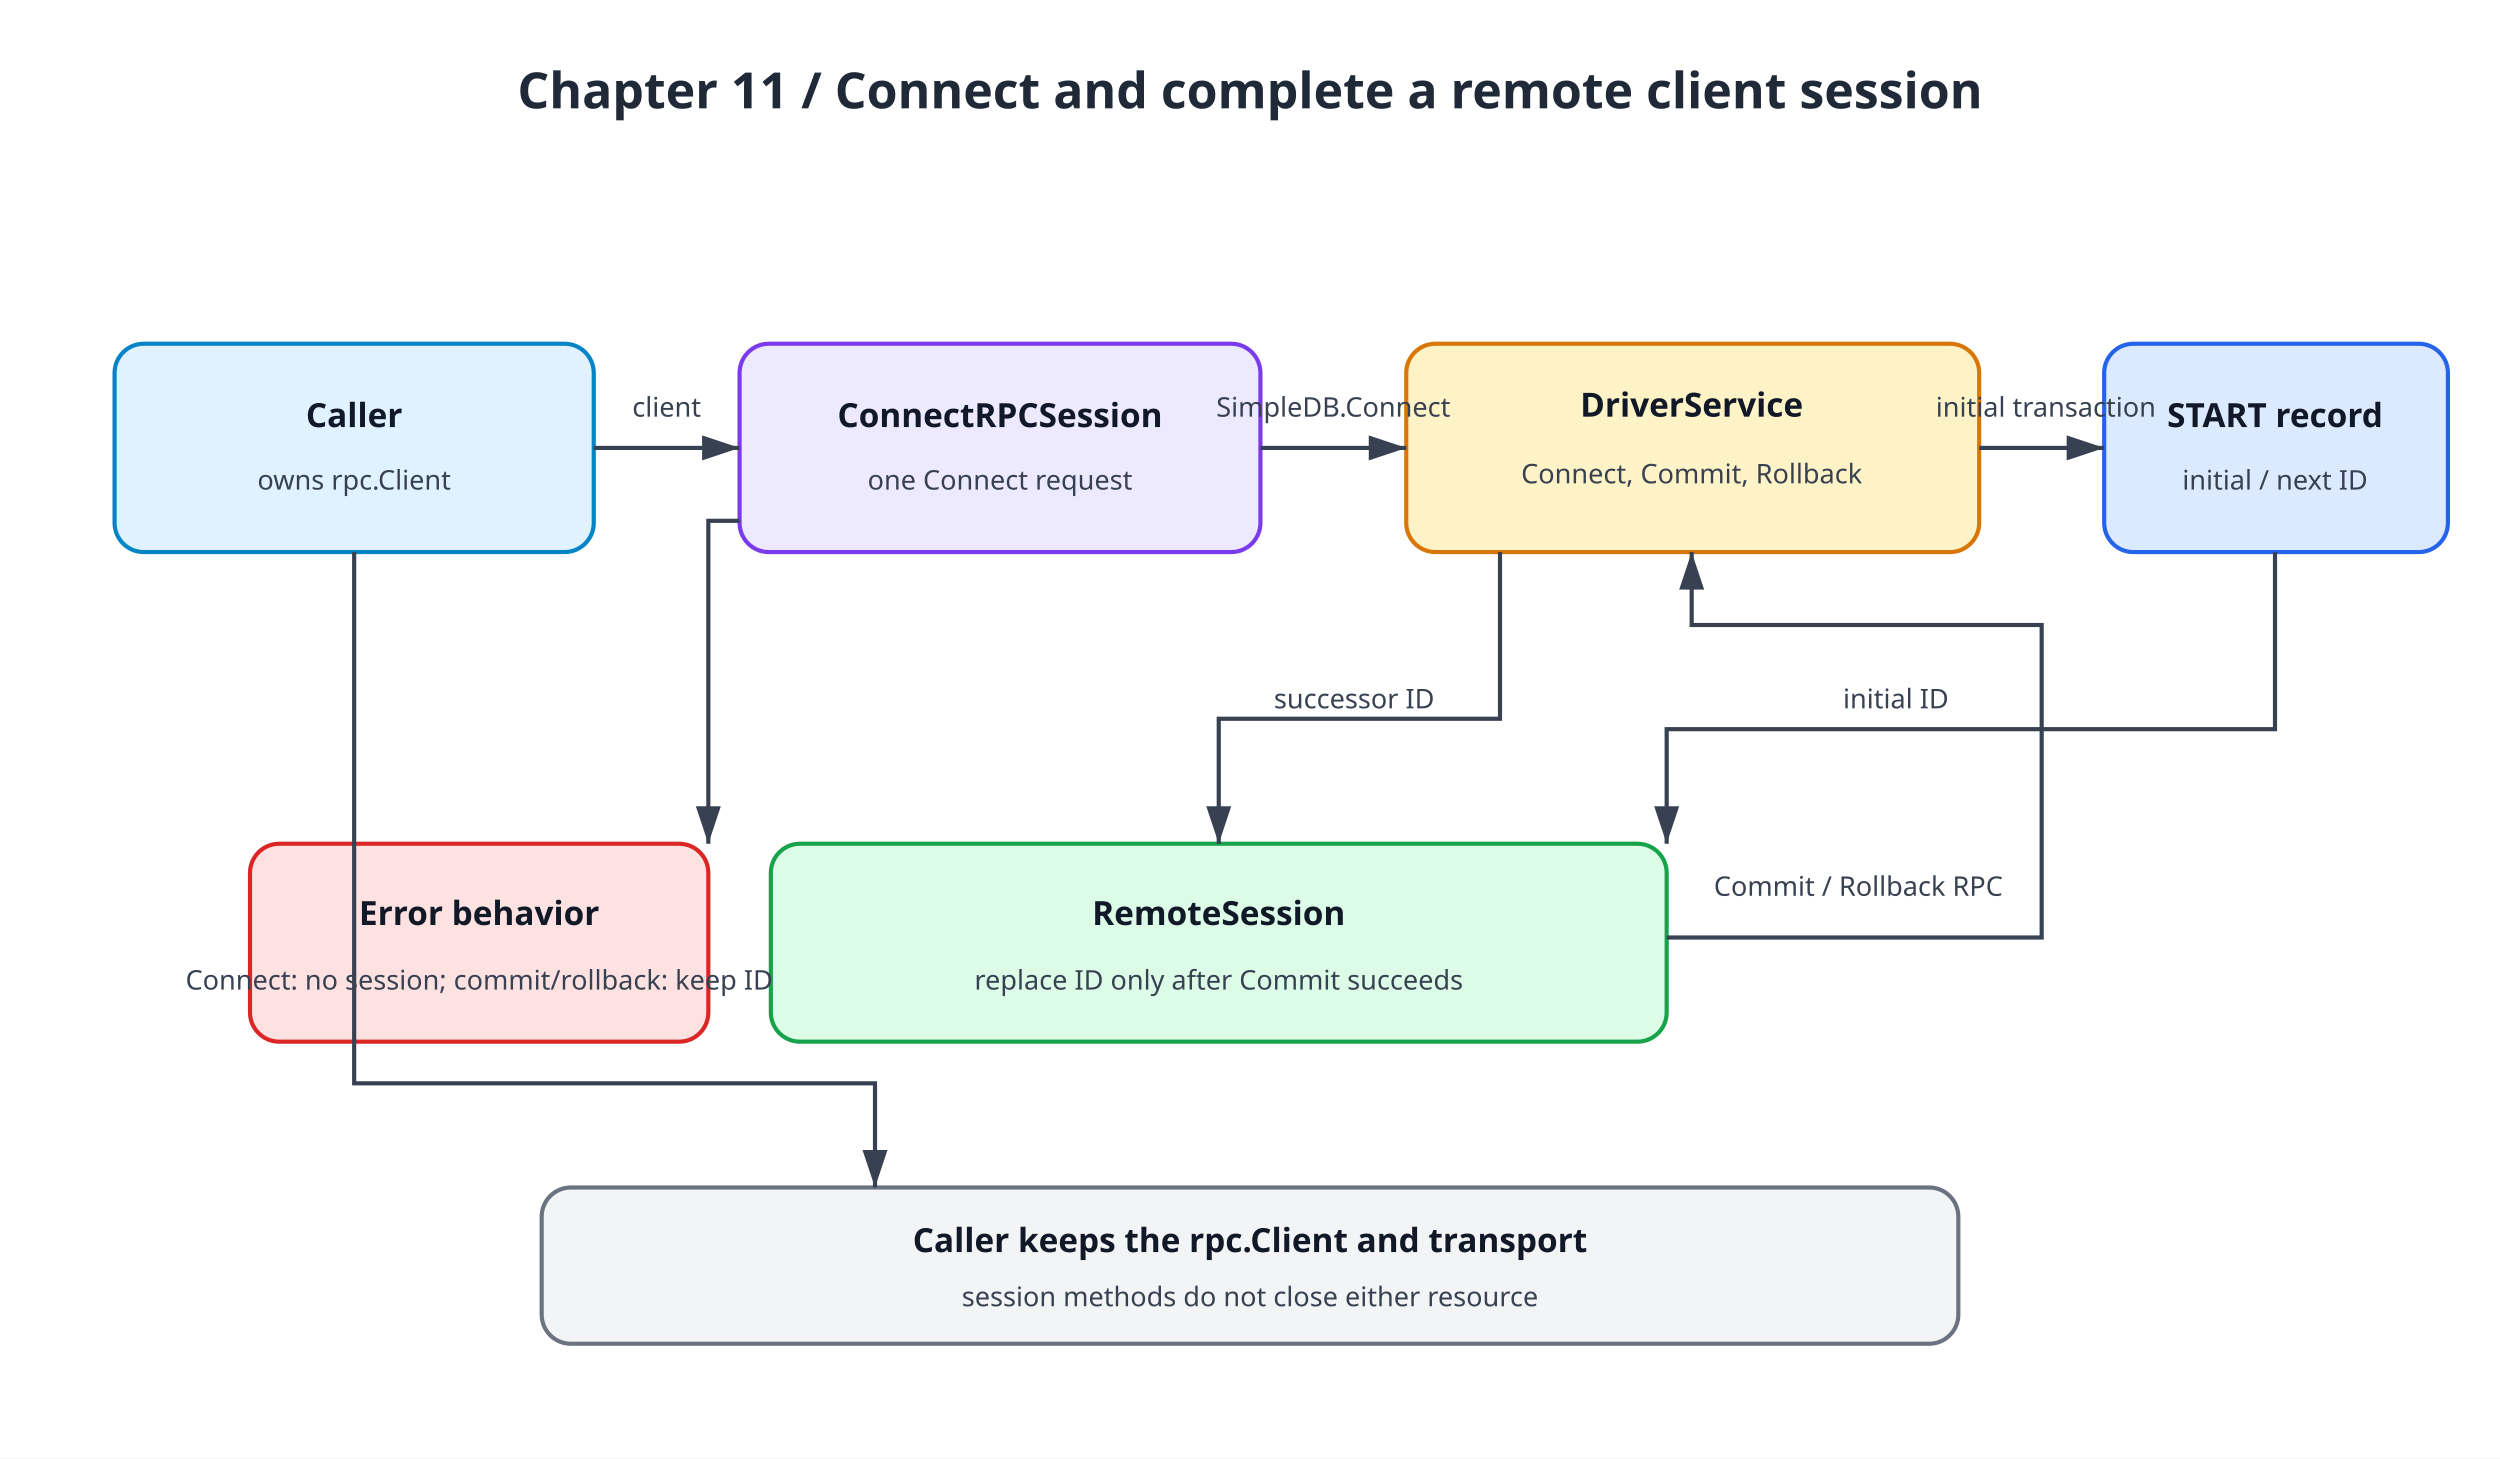
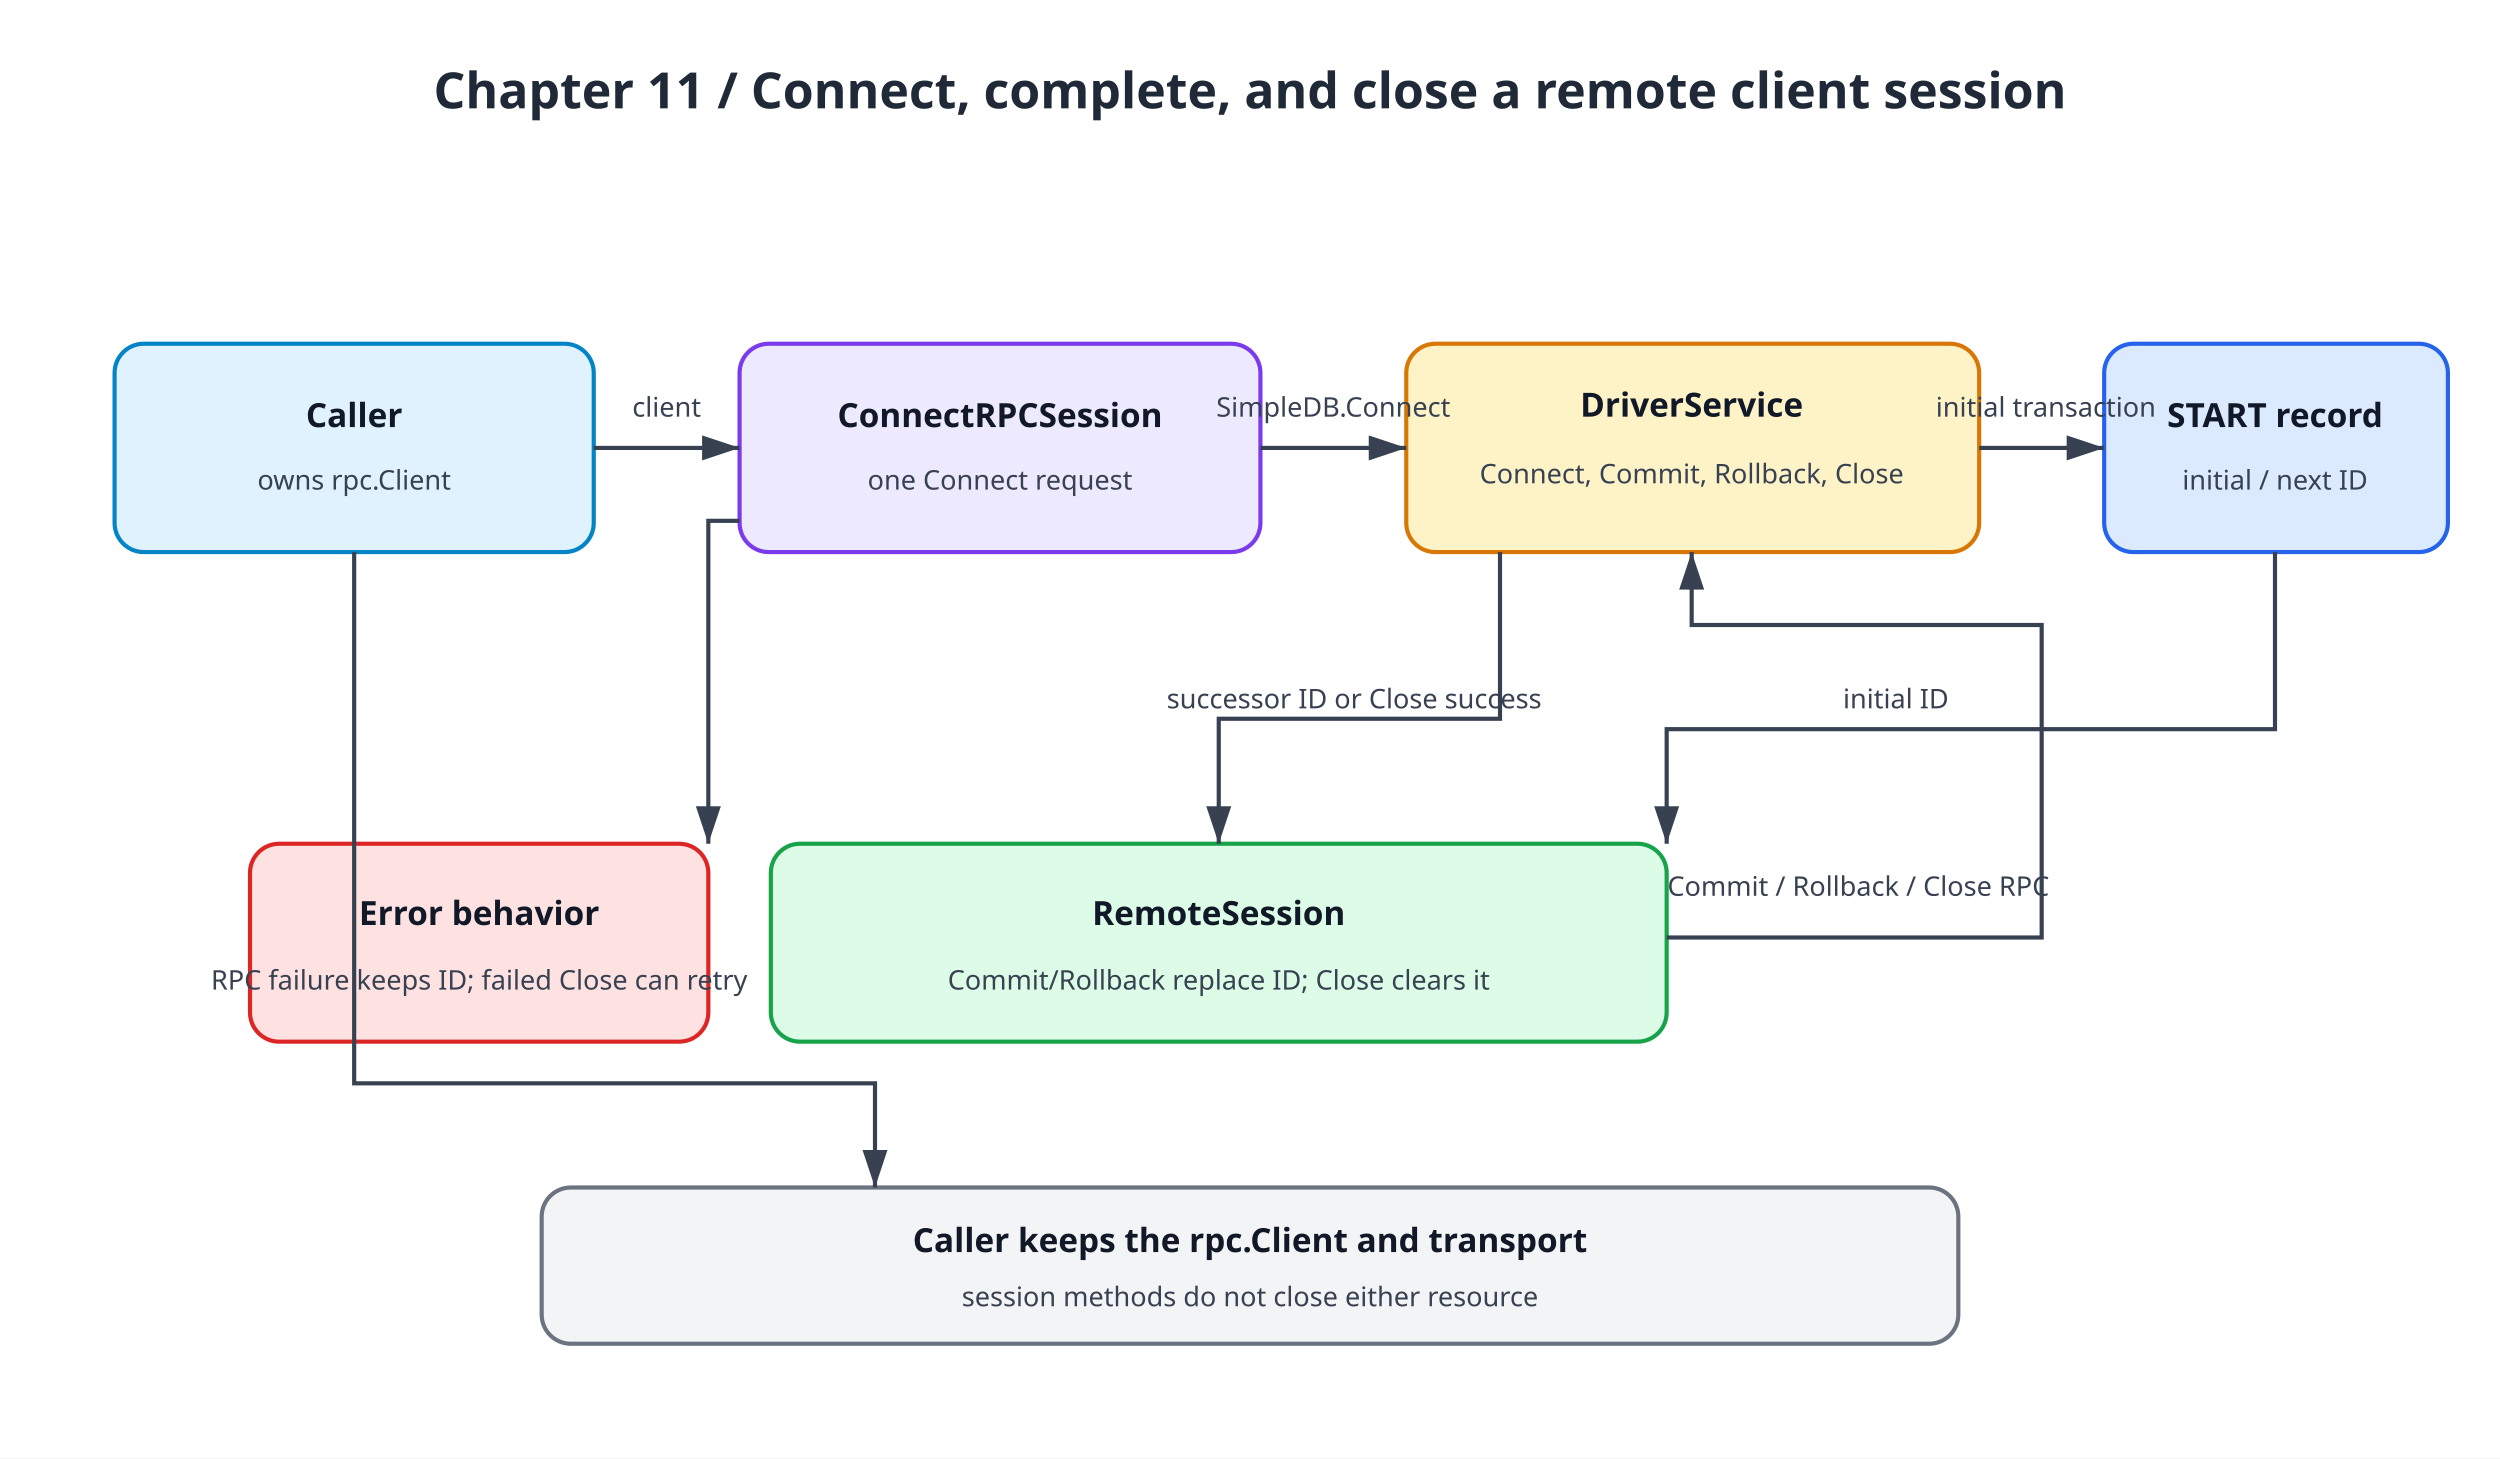
<svg xmlns="http://www.w3.org/2000/svg" width="1200" height="700" viewBox="0 0 1200 700" role="img" aria-labelledby="title description">
  <defs>
    <marker id="arrow" markerWidth="10" markerHeight="10" refX="9" refY="3" orient="auto" markerUnits="strokeWidth">
      <path d="M0,0 L0,6 L9,3 z" fill="#374151" />
    </marker>
    <style>.title{font:700 24px system-ui,sans-serif;fill:#1f2937}.label{font:700 16px system-ui,sans-serif;fill:#111827}.small{font:13px system-ui,sans-serif;fill:#374151}.box{stroke-width:2}.line{fill:none;stroke:#374151;stroke-width:2;marker-end:url(#arrow)}</style>
  </defs>
  <rect width="1200" height="700" fill="#fff" />
-   <text class="title" x="600" y="52" text-anchor="middle">Chapter 11 / Connect and complete a remote client session</text>
+   <text class="title" x="600" y="52" text-anchor="middle">Chapter 11 / Connect, complete, and close a remote client session</text>
  <rect class="box" x="55" y="165" width="230" height="100" rx="14" fill="#e0f2fe" stroke="#0284c7" />
  <text class="label" x="170" y="205" text-anchor="middle">Caller</text>
  <text class="small" x="170" y="235" text-anchor="middle">owns rpc.Client</text>
  <rect class="box" x="355" y="165" width="250" height="100" rx="14" fill="#ede9fe" stroke="#7c3aed" />
  <text class="label" x="480" y="205" text-anchor="middle">ConnectRPCSession</text>
  <text class="small" x="480" y="235" text-anchor="middle">one Connect request</text>
  <rect class="box" x="675" y="165" width="275" height="100" rx="14" fill="#fef3c7" stroke="#d97706" />
  <text class="label" x="812" y="200" text-anchor="middle">DriverService</text>
-   <text class="small" x="812" y="232" text-anchor="middle">Connect, Commit, Rollback</text>
+   <text class="small" x="812" y="232" text-anchor="middle">Connect, Commit, Rollback, Close</text>
  <rect class="box" x="1010" y="165" width="165" height="100" rx="14" fill="#dbeafe" stroke="#2563eb" />
  <text class="label" x="1092" y="205" text-anchor="middle">START record</text>
  <text class="small" x="1092" y="235" text-anchor="middle">initial / next ID</text>
  <rect class="box" x="370" y="405" width="430" height="95" rx="14" fill="#dcfce7" stroke="#16a34a" />
  <text class="label" x="585" y="444" text-anchor="middle">RemoteSession</text>
-   <text class="small" x="585" y="475" text-anchor="middle">replace ID only after Commit succeeds</text>
+   <text class="small" x="585" y="475" text-anchor="middle">Commit/Rollback replace ID; Close clears it</text>
  <rect class="box" x="120" y="405" width="220" height="95" rx="14" fill="#fee2e2" stroke="#dc2626" />
  <text class="label" x="230" y="444" text-anchor="middle">Error behavior</text>
-   <text class="small" x="230" y="475" text-anchor="middle">Connect: no session; commit/rollback: keep ID</text>
+   <text class="small" x="230" y="475" text-anchor="middle">RPC failure keeps ID; failed Close can retry</text>
  <rect class="box" x="260" y="570" width="680" height="75" rx="14" fill="#f3f4f6" stroke="#6b7280" />
  <text class="label" x="600" y="601" text-anchor="middle">Caller keeps the rpc.Client and transport</text>
  <text class="small" x="600" y="627" text-anchor="middle">session methods do not close either resource</text>
  <path class="line" d="M285 215 H355" />
  <path class="line" d="M605 215 H675" />
  <path class="line" d="M950 215 H1010" />
  <path class="line" d="M1092 265 V350 H800 V405" />
  <path class="line" d="M355 250 H340 V405" />
  <path class="line" d="M170 265 V520 H420 V570" />
  <path class="line" d="M800 450 H980 V300 H812 V265" />
  <path class="line" d="M720 265 V345 H585 V405" />
  <text class="small" x="320" y="200" text-anchor="middle">client</text>
  <text class="small" x="640" y="200" text-anchor="middle">SimpleDB.Connect</text>
  <text class="small" x="982" y="200" text-anchor="middle">initial transaction</text>
  <text class="small" x="910" y="340" text-anchor="middle">initial ID</text>
-   <text class="small" x="892" y="430" text-anchor="middle">Commit / Rollback RPC</text>
-   <text class="small" x="650" y="340" text-anchor="middle">successor ID</text>
+   <text class="small" x="892" y="430" text-anchor="middle">Commit / Rollback / Close RPC</text>
+   <text class="small" x="650" y="340" text-anchor="middle">successor ID or Close success</text>
</svg>
